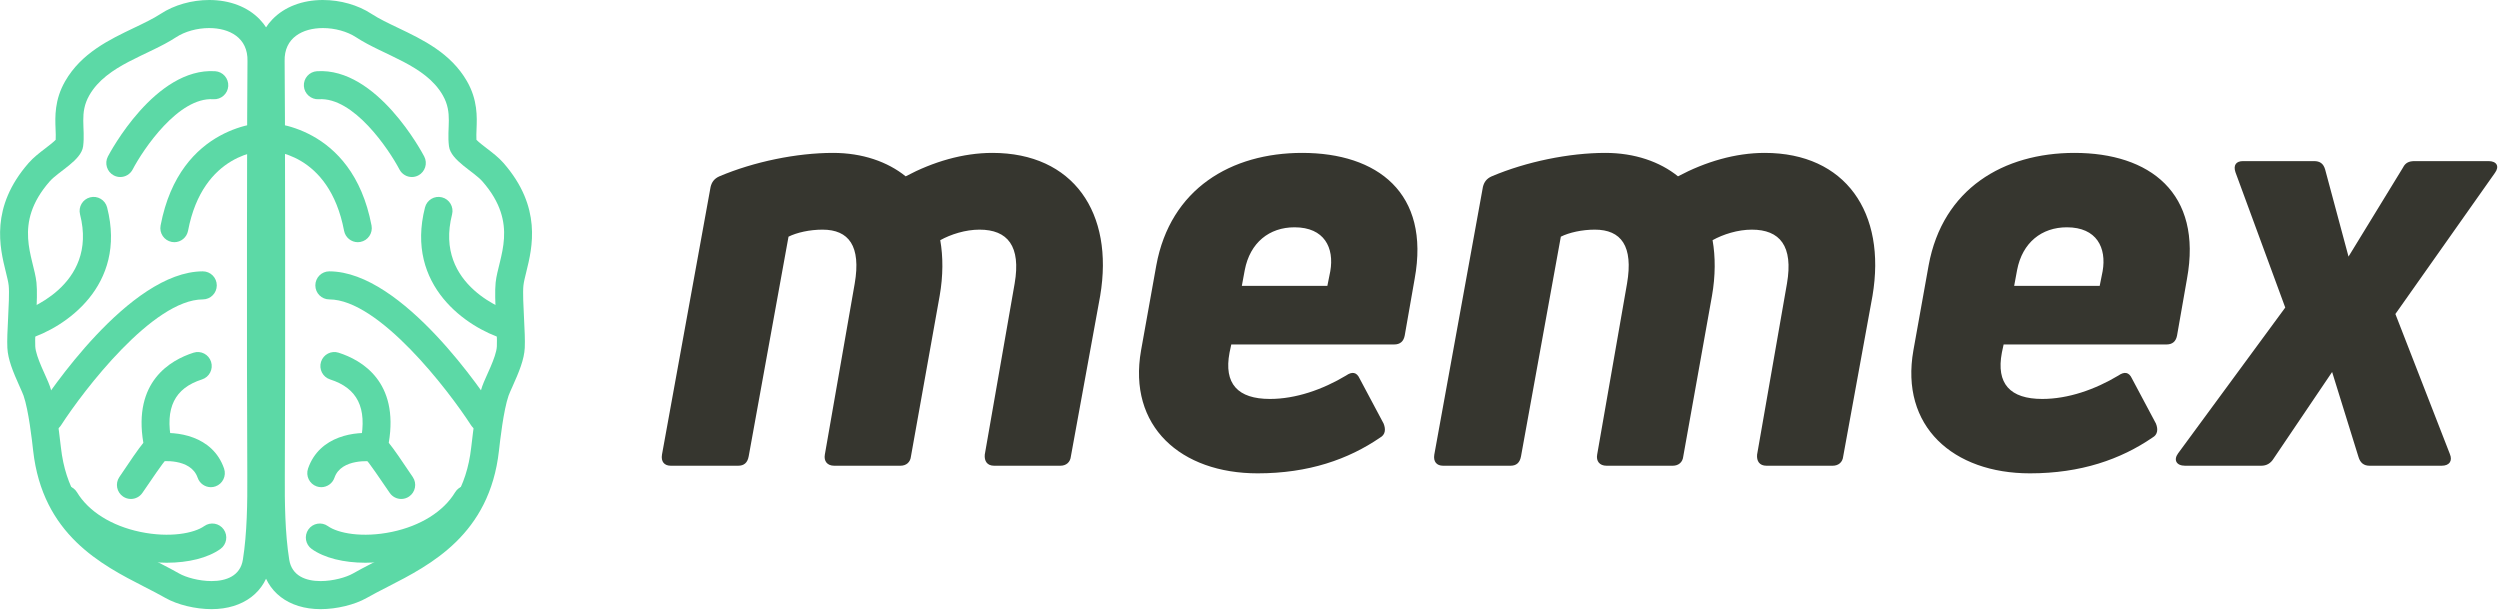
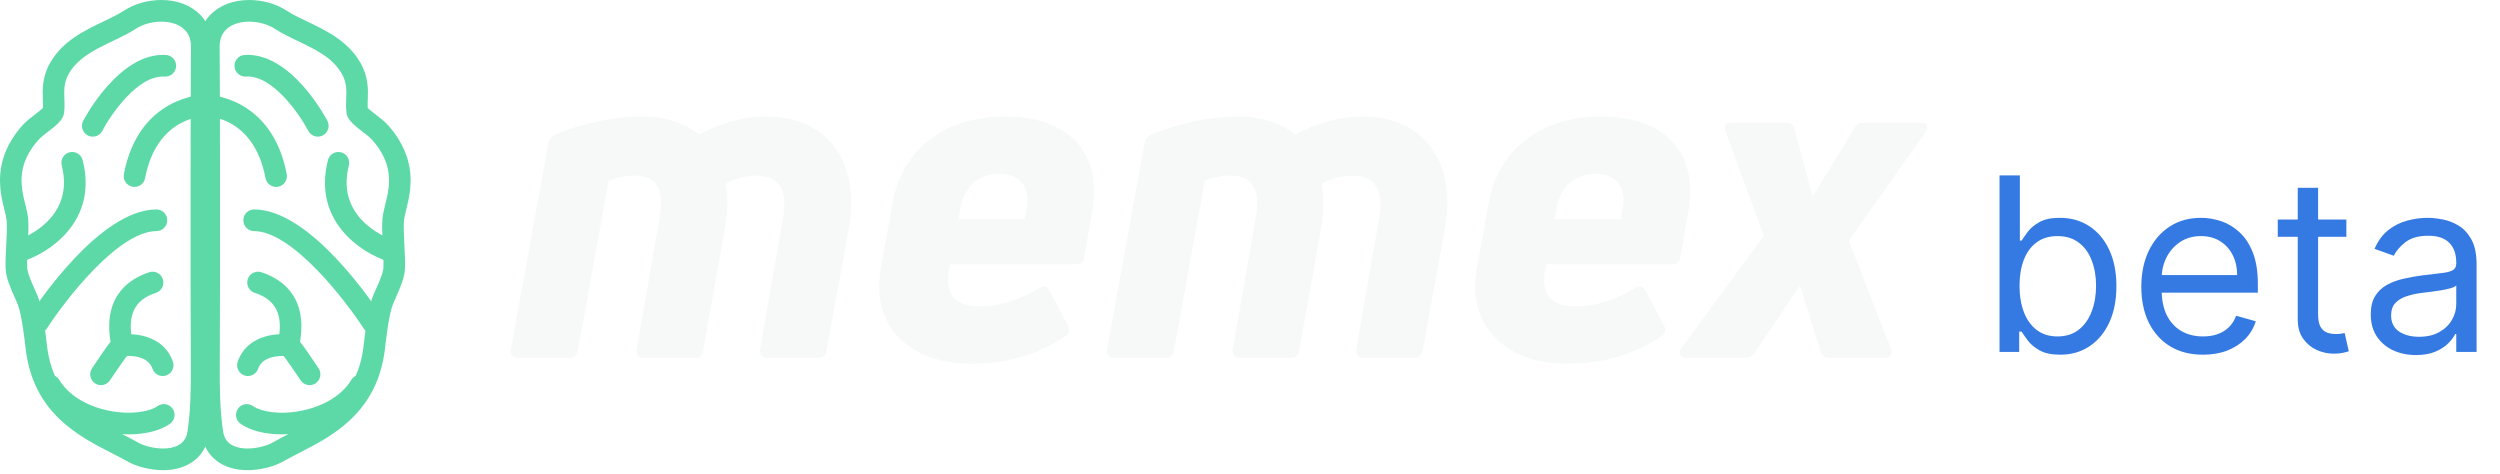
- <svg xmlns="http://www.w3.org/2000/svg" width="1707" height="416" viewBox="0 0 1707 416" fill="none">
-   <path fill-rule="evenodd" clip-rule="evenodd" d="M82.116 120.872C80.616 120.872 79.096 120.512 77.684 119.767C73.017 117.301 71.23 111.508 73.685 106.826C74.988 104.342 105.955 45.995 146.912 48.626C152.177 48.951 156.17 53.5 155.846 58.782C155.523 64.064 150.918 68.063 145.735 67.75C121.89 66.115 97.823 101.895 90.561 115.749C88.857 119.007 85.544 120.872 82.117 120.872" fill="#5CD9A6" />
-   <path fill-rule="evenodd" clip-rule="evenodd" d="M16.598 231.85C12.516 231.85 8.739 229.192 7.48 225.066C5.941 220.008 8.777 214.662 13.8 213.11C16.102 212.388 67.258 195.692 54.655 146.408C53.345 141.279 56.423 136.055 61.522 134.745C66.635 133.417 71.83 136.515 73.14 141.637C86.874 195.392 43.991 223.872 19.39 231.428C18.462 231.712 17.526 231.852 16.598 231.852" fill="#5CD9A6" />
-   <path fill-rule="evenodd" clip-rule="evenodd" d="M119.033 165.368C118.435 165.368 117.838 165.313 117.233 165.193C112.051 164.197 108.662 159.183 109.647 153.984C122.88 84.447 180.248 83.744 181.062 83.744H181.068C186.333 83.763 190.587 88.075 190.561 93.363C190.536 98.639 186.276 102.899 181.036 102.906C179.192 102.925 138.585 103.985 128.392 157.58C127.515 162.172 123.515 165.366 119.032 165.366" fill="#5CD9A6" />
-   <path fill-rule="evenodd" clip-rule="evenodd" d="M33.687 294.72C31.907 294.72 30.113 294.221 28.511 293.18C24.086 290.3 22.826 284.366 25.688 279.927C31.939 270.25 88.143 185.365 138.466 185.275H138.479C143.744 185.275 148.01 189.555 148.017 194.837C148.03 200.126 143.769 204.424 138.498 204.437C104.517 204.502 57.1 266.475 41.699 290.351C39.874 293.18 36.81 294.72 33.687 294.72" fill="#5CD9A6" />
-   <path fill-rule="evenodd" clip-rule="evenodd" d="M89.37 340.694C87.532 340.694 85.681 340.164 84.047 339.059C79.679 336.101 78.522 330.149 81.466 325.761C89.274 314.11 94.259 306.823 97.877 302.358C90.826 260.688 116.165 245.927 132.144 240.818C137.168 239.195 142.522 241.993 144.124 247.039C145.72 252.078 142.948 257.469 137.931 259.072C119.198 265.063 112.572 278.496 117.081 301.336C117.653 304.236 118.518 308.605 114.785 312.341C114.423 312.7 114.041 313.024 113.627 313.325C111.096 316.339 103.447 327.281 97.286 336.465C95.442 339.212 92.428 340.694 89.369 340.694" fill="#5CD9A6" />
-   <path fill-rule="evenodd" clip-rule="evenodd" d="M143.977 332.647C140.022 332.647 136.328 330.156 134.961 326.196C130.217 312.406 109.494 315.024 109.278 315.063C104.064 315.714 99.257 312.08 98.557 306.836C97.857 301.592 101.52 296.77 106.747 296.067C120.221 294.247 145.173 297.224 152.994 319.93C154.711 324.931 152.072 330.386 147.093 332.117C146.063 332.476 145.007 332.647 143.977 332.647" fill="#5CD9A6" />
-   <path fill-rule="evenodd" clip-rule="evenodd" d="M113.835 384.237C106.72 384.237 99.261 383.477 91.821 381.918C77.305 378.878 50.776 370.172 36.266 346.054C33.538 341.525 34.981 335.636 39.489 332.896C43.998 330.169 49.854 331.606 52.582 336.141C60.454 349.222 76.179 359.071 95.719 363.165C115.978 367.4 132.593 364.097 139.454 359.218C143.74 356.165 149.711 357.187 152.75 361.504C155.796 365.828 154.772 371.807 150.474 374.86C141.852 380.985 128.575 384.236 113.835 384.236" fill="#5CD9A6" />
-   <path fill-rule="evenodd" clip-rule="evenodd" d="M142.853 0.001C130.95 0.001 118.913 3.418 109.82 9.377C104.707 12.724 98.317 15.777 91.551 19.009C74.669 27.076 55.536 36.216 44.478 55.467C37.159 68.222 37.611 79.758 37.947 88.182C38.047 90.839 38.146 93.222 38.017 95.464C36.37 97.156 32.981 99.756 30.819 101.41C26.908 104.399 22.87 107.491 19.583 111.246C-6.933 141.522 -0.11 169.127 3.966 185.619C4.85 189.183 5.683 192.549 5.938 194.963C6.434 199.619 5.925 209.539 5.52 217.51C5.138 225.098 4.77 232.258 5.024 237.476C5.416 245.524 8.903 253.866 13.417 263.932C14.473 266.276 15.662 268.933 16.081 270.14C19.559 280.168 21.881 300.894 22.637 307.703C29.053 365.054 69.253 385.639 98.611 400.675C103.723 403.293 108.549 405.765 112.962 408.276C121.102 412.919 133.45 415.921 144.425 415.921C166.229 415.921 181.655 404.143 184.682 385.192C187.74 366.031 188.052 344.71 187.931 324.533V324.454C187.479 248.298 187.782 51.809 188.055 42.356C188.378 30.879 184.66 20.787 177.284 13.167C169.071 4.676 156.843 0.001 142.854 0.001H142.853ZM143.668 319.609C143.668 319.609 143.464 319.27 143.196 318.823C143.3 319.003 143.414 319.182 143.538 319.391C143.628 319.541 143.668 319.611 143.668 319.611V319.609ZM154.686 60.547C154.674 60.547 154.667 60.553 154.661 60.553H154.655C154.668 60.553 154.675 60.547 154.686 60.547L154.693 60.541L154.686 60.547H154.686ZM142.853 19.163C156.531 19.163 169.439 25.665 168.981 41.799C168.678 52.395 168.415 250.857 168.852 324.565V324.411C168.846 322.68 168.832 321.326 168.827 320.176V319.697V320.176C168.839 321.791 168.846 323.427 168.852 324.411V324.575V324.645C168.961 342.995 168.728 364.028 165.838 382.155C164.07 393.262 154.449 396.756 144.421 396.756C135.786 396.756 126.846 394.163 122.376 391.608C91.625 374.082 47.827 361.333 41.595 305.56C40.025 291.521 37.755 274.397 34.092 263.833C31.904 257.522 24.439 243.956 24.077 236.534C23.595 226.678 26.054 203.768 24.904 192.929C23.073 175.619 8.53 152.868 33.901 123.896C39.924 117.023 55.515 109.525 56.755 99.912C58.389 87.202 53.995 77.244 61.003 65.038C72.932 44.261 101.044 38.001 120.24 25.419C126.275 21.465 134.7 19.159 142.852 19.159" fill="#5CD9A6" />
-   <path fill-rule="evenodd" clip-rule="evenodd" d="M220.475 0.001C206.486 0.001 194.259 4.676 186.049 13.165C178.673 20.785 174.954 30.877 175.278 42.348C175.551 51.814 175.85 248.309 175.402 324.45V324.65C175.278 344.712 175.596 366.032 178.652 385.194C181.678 404.145 197.104 415.923 218.908 415.923C229.884 415.923 242.232 412.92 250.371 408.277C254.784 405.767 259.61 403.295 264.723 400.676C294.081 385.641 334.28 365.055 340.696 307.705C341.453 300.896 343.774 280.176 347.252 270.148C347.674 268.934 348.861 266.277 349.917 263.933C354.432 253.867 357.916 245.525 358.31 237.471C358.563 232.259 358.196 225.099 357.814 217.511C357.406 209.54 356.897 199.62 357.392 194.964C357.645 192.55 358.479 189.184 359.363 185.62C363.439 169.128 370.262 141.523 343.746 111.247C340.459 107.492 336.421 104.4 332.51 101.411C330.348 99.757 326.959 97.157 325.312 95.465C325.183 93.223 325.281 90.84 325.382 88.183C325.719 79.759 326.17 68.223 318.851 55.468C307.794 36.217 288.661 27.077 271.779 19.01C265.013 15.779 258.629 12.725 253.517 9.378C244.417 3.419 232.38 0.002 220.477 0.002L220.475 0.001ZM219.663 319.61C219.663 319.61 219.701 319.54 219.792 319.39C219.921 319.181 220.026 319.001 220.135 318.822C219.867 319.271 219.663 319.608 219.663 319.608V319.61ZM208.642 60.544C208.655 60.544 208.662 60.55 208.674 60.55H208.667C208.661 60.55 208.654 60.544 208.642 60.544L208.636 60.538L208.642 60.544H208.642ZM220.475 19.162C228.627 19.162 237.059 21.474 243.087 25.421C262.284 38.004 290.395 44.263 302.324 65.041C309.331 77.247 304.938 87.204 306.572 99.915C307.812 109.527 323.403 117.026 329.425 123.898C354.796 152.871 340.254 175.622 338.423 192.931C337.272 203.77 339.733 226.681 339.249 236.536C338.887 243.958 331.422 257.525 329.234 263.835C325.572 274.399 323.302 291.523 321.731 305.563C315.5 361.335 271.701 374.084 240.95 391.611C236.48 394.165 227.54 396.759 218.905 396.759C208.884 396.759 199.256 393.265 197.489 382.158C194.595 364.031 194.367 342.998 194.475 324.647V324.578V324.413C194.475 323.755 194.481 322.816 194.487 321.788C194.494 321.015 194.5 320.325 194.5 319.699C194.5 320.402 194.494 321.111 194.487 321.788C194.487 322.56 194.481 323.423 194.475 324.413V324.568C194.912 250.86 194.653 52.397 194.345 41.801C193.889 25.661 206.796 19.165 220.473 19.165" fill="#5CD9A6" />
-   <path fill-rule="evenodd" clip-rule="evenodd" d="M281.217 120.866C277.796 120.866 274.483 119.008 272.773 115.756C265.479 101.903 241.456 66.109 217.592 67.75C212.48 68.07 207.806 64.065 207.482 58.783C207.159 53.501 211.151 48.953 216.416 48.627C257.378 45.97 288.345 104.342 289.649 106.827C292.103 111.509 290.316 117.289 285.655 119.761C284.243 120.508 282.717 120.866 281.217 120.866" fill="#5CD9A6" />
-   <path fill-rule="evenodd" clip-rule="evenodd" d="M346.722 231.849C345.794 231.849 344.859 231.714 343.937 231.43C319.335 223.874 276.452 195.393 290.187 141.639C291.497 136.516 296.679 133.419 301.804 134.747C306.904 136.057 309.982 141.281 308.672 146.41C296.056 195.751 347.345 212.428 349.533 213.111C354.55 214.683 357.373 220.042 355.828 225.087C354.556 229.201 350.798 231.851 346.722 231.851" fill="#5CD9A6" />
-   <path fill-rule="evenodd" clip-rule="evenodd" d="M244.3 165.368C239.817 165.368 235.818 162.174 234.94 157.582C224.69 103.674 184.554 102.908 182.379 102.908C182.33 102.901 182.325 102.908 182.305 102.908C177.059 102.908 172.792 98.641 172.767 93.365C172.742 88.077 176.995 83.765 182.26 83.746H182.267C183.074 83.746 240.455 84.442 253.687 153.986C254.673 159.185 251.284 164.199 246.102 165.195C245.497 165.31 244.899 165.37 244.302 165.37" fill="#5CD9A6" />
-   <path fill-rule="evenodd" clip-rule="evenodd" d="M329.64 294.72C326.518 294.72 323.453 293.18 321.628 290.351C306.208 266.476 258.766 204.501 224.836 204.437C219.564 204.424 215.304 200.126 215.317 194.837C215.323 189.555 219.59 185.275 224.855 185.275H224.868C275.184 185.365 331.388 270.25 337.639 279.927C340.5 284.366 339.241 290.3 334.822 293.174C333.214 294.221 331.42 294.72 329.64 294.72" fill="#5CD9A6" />
-   <path fill-rule="evenodd" clip-rule="evenodd" d="M253.851 315.029C254.843 315.189 255.956 315.204 257.17 314.959C256.064 315.184 254.932 315.194 253.851 315.029ZM273.964 340.693C270.905 340.693 267.891 339.211 266.047 336.464C259.885 327.286 252.242 316.351 249.705 313.324C249.293 313.029 248.904 312.698 248.541 312.34C244.808 308.604 245.673 304.235 246.245 301.335C250.754 278.494 244.128 265.062 225.395 259.071C220.378 257.468 217.606 252.084 219.202 247.038C220.798 241.992 226.158 239.194 231.188 240.817C247.161 245.926 272.494 260.687 265.449 302.351C269.073 306.815 274.052 314.103 281.867 325.76C284.811 330.147 283.654 336.1 279.285 339.058C277.651 340.162 275.801 340.693 273.963 340.693" fill="#5CD9A6" />
-   <path fill-rule="evenodd" clip-rule="evenodd" d="M219.35 332.647C218.32 332.647 217.264 332.472 216.235 332.116C211.256 330.386 208.617 324.931 210.334 319.93C218.155 297.223 243.075 294.253 256.58 296.067C261.807 296.77 265.47 301.592 264.77 306.836C264.071 312.073 259.276 315.778 254.088 315.063C253.73 315.025 233.028 312.629 228.367 326.195C227 330.155 223.305 332.646 219.35 332.646" fill="#5CD9A6" />
-   <path fill-rule="evenodd" clip-rule="evenodd" d="M249.492 384.237C234.752 384.237 221.475 380.986 212.853 374.861C208.555 371.808 207.531 365.829 210.577 361.505C213.61 357.188 219.587 356.165 223.873 359.219C230.734 364.098 247.349 367.401 267.608 363.166C287.148 359.072 302.873 349.223 310.745 336.142C313.473 331.607 319.329 330.176 323.838 332.897C328.346 335.637 329.789 341.526 327.061 346.055C312.551 370.173 286.022 378.879 271.505 381.919C264.066 383.477 256.607 384.238 249.492 384.238" fill="#5CD9A6" />
-   <path d="M618.4 120.4C606 110.4 588.8 104.4 568.8 104.4C544 104.4 514.8 110.4 491.2 120.4C487.6 122 486 124.4 485.2 127.6L452 310.4C451.2 315.2 453.6 318 458 318H504C508 318 510.4 316 511.2 311.6L538.4 161.6C544 158.8 552.8 156.8 561.6 156.8C579.6 156.8 588 168 583.6 193.6L563.2 310.4C562.4 314.8 564.8 318 569.6 318H614.8C618.8 318 621.6 315.6 622 311.6L641.6 202C644 188.4 644 175.2 642 164C649.2 160 659.2 156.8 668.8 156.8C688 156.8 697.2 168 692.8 193.6L672.4 310.4C672 314.8 674 318 678.8 318H724C728 318 730.8 315.6 731.2 311.6L751.2 202C760.8 145.2 732.8 104.4 677.6 104.4C657.6 104.4 637.2 110.4 618.4 120.4ZM789.522 181.2L779.122 239.2C769.922 291.2 806.322 323.2 858.722 323.2C893.522 323.2 920.722 313.6 942.322 298.8C945.922 296.8 946.322 293.2 944.722 289.2L928.322 258.4C926.322 254 923.122 253.6 919.122 256.4C903.122 266 884.722 272.4 867.122 272.4C845.122 272.4 835.522 262 839.522 240.8L840.722 235.2H951.922C955.922 235.2 958.322 233.2 959.122 229.2L965.922 190.4C976.722 131.6 940.322 104.4 889.122 104.4C840.722 104.4 799.122 128.8 789.522 181.2ZM908.322 185.2L906.322 195.2H847.922L849.922 184.4C853.522 165.6 866.722 155.2 883.922 155.2C904.322 155.2 911.122 169.2 908.322 185.2ZM1145.74 120.4C1133.34 110.4 1116.14 104.4 1096.14 104.4C1071.34 104.4 1042.14 110.4 1018.54 120.4C1014.94 122 1013.34 124.4 1012.54 127.6L979.344 310.4C978.544 315.2 980.944 318 985.344 318H1031.34C1035.34 318 1037.74 316 1038.54 311.6L1065.74 161.6C1071.34 158.8 1080.14 156.8 1088.94 156.8C1106.94 156.8 1115.34 168 1110.94 193.6L1090.54 310.4C1089.74 314.8 1092.14 318 1096.94 318H1142.14C1146.14 318 1148.94 315.6 1149.34 311.6L1168.94 202C1171.34 188.4 1171.34 175.2 1169.34 164C1176.54 160 1186.54 156.8 1196.14 156.8C1215.34 156.8 1224.54 168 1220.14 193.6L1199.74 310.4C1199.34 314.8 1201.34 318 1206.14 318H1251.34C1255.34 318 1258.14 315.6 1258.54 311.6L1278.54 202C1288.14 145.2 1260.14 104.4 1204.94 104.4C1184.94 104.4 1164.54 110.4 1145.74 120.4ZM1316.87 181.2L1306.47 239.2C1297.27 291.2 1333.67 323.2 1386.07 323.2C1420.87 323.2 1448.07 313.6 1469.67 298.8C1473.27 296.8 1473.67 293.2 1472.07 289.2L1455.67 258.4C1453.67 254 1450.47 253.6 1446.47 256.4C1430.47 266 1412.07 272.4 1394.47 272.4C1372.47 272.4 1362.87 262 1366.87 240.8L1368.07 235.2H1479.27C1483.27 235.2 1485.67 233.2 1486.47 229.2L1493.27 190.4C1504.07 131.6 1467.67 104.4 1416.47 104.4C1368.07 104.4 1326.47 128.8 1316.87 181.2ZM1435.67 185.2L1433.67 195.2H1375.27L1377.27 184.4C1380.87 165.6 1394.07 155.2 1411.27 155.2C1431.67 155.2 1438.47 169.2 1435.67 185.2ZM1699.17 110H1648.77C1644.77 110 1642.37 111.2 1640.77 114.4L1603.57 175.2L1587.57 115.6C1586.37 111.6 1583.97 110 1579.97 110H1531.57C1526.77 110 1524.77 112.8 1526.37 117.6L1560.37 210L1487.17 309.6C1483.97 314 1485.97 318 1491.97 318H1543.97C1547.57 318 1550.37 316.4 1552.37 313.2L1592.37 254L1610.37 312C1611.57 316 1613.97 318 1617.97 318H1667.17C1672.37 318 1674.77 314.8 1672.77 310L1635.57 214.4L1703.57 118C1706.77 113.6 1704.77 110 1699.17 110Z" fill="#36362F" />
+ <svg xmlns="http://www.w3.org/2000/svg" width="206" height="39" viewBox="0 0 206 39" fill="none">
+   <path fill-rule="evenodd" clip-rule="evenodd" d="M7.644 11.259C7.504 11.259 7.362 11.226 7.231 11.156C6.796 10.927 6.63 10.387 6.858 9.951C6.98 9.719 9.864 4.284 13.679 4.53C14.17 4.56 14.542 4.983 14.512 5.476C14.482 5.968 14.053 6.34 13.57 6.311C11.349 6.159 9.107 9.491 8.43 10.782C8.272 11.085 7.963 11.259 7.644 11.259" fill="#5CD9A6" />
+   <path fill-rule="evenodd" clip-rule="evenodd" d="M1.543 21.596C1.162 21.596 0.811 21.349 0.693 20.964C0.55 20.493 0.814 19.995 1.282 19.851C1.496 19.783 6.262 18.228 5.088 13.637C4.966 13.16 5.252 12.673 5.727 12.551C6.204 12.427 6.687 12.716 6.809 13.193C8.089 18.2 4.094 20.853 1.803 21.557C1.716 21.584 1.629 21.596 1.543 21.596" fill="#5CD9A6" />
+   <path fill-rule="evenodd" clip-rule="evenodd" d="M11.084 15.403C11.028 15.403 10.972 15.398 10.916 15.387C10.433 15.294 10.117 14.827 10.209 14.343C11.442 7.866 16.786 7.8 16.861 7.8H16.862C17.352 7.802 17.749 8.204 17.746 8.696C17.744 9.188 17.347 9.585 16.859 9.585C16.687 9.587 12.905 9.686 11.955 14.678C11.874 15.106 11.501 15.403 11.084 15.403" fill="#5CD9A6" />
+   <path fill-rule="evenodd" clip-rule="evenodd" d="M3.132 27.452C2.966 27.452 2.799 27.406 2.65 27.309C2.238 27.041 2.12 26.488 2.387 26.075C2.969 25.173 8.205 17.266 12.892 17.258H12.893C13.384 17.258 13.781 17.657 13.782 18.148C13.783 18.641 13.386 19.041 12.895 19.043C9.73 19.049 5.313 24.822 3.878 27.045C3.708 27.309 3.423 27.452 3.132 27.452" fill="#5CD9A6" />
+   <path fill-rule="evenodd" clip-rule="evenodd" d="M8.32 31.735C8.148 31.735 7.976 31.686 7.824 31.583C7.417 31.307 7.309 30.753 7.583 30.344C8.311 29.259 8.775 28.58 9.112 28.164C8.455 24.282 10.816 22.908 12.304 22.432C12.772 22.28 13.271 22.541 13.42 23.011C13.569 23.48 13.31 23.983 12.843 24.132C11.098 24.69 10.481 25.941 10.901 28.069C10.954 28.339 11.035 28.746 10.687 29.094C10.653 29.127 10.618 29.158 10.579 29.186C10.343 29.466 9.631 30.485 9.057 31.341C8.885 31.597 8.604 31.735 8.32 31.735" fill="#5CD9A6" />
+   <path fill-rule="evenodd" clip-rule="evenodd" d="M13.407 30.985C13.038 30.985 12.694 30.753 12.567 30.384C12.125 29.1 10.195 29.344 10.175 29.348C9.689 29.408 9.241 29.07 9.176 28.581C9.111 28.093 9.452 27.643 9.939 27.578C11.194 27.409 13.518 27.686 14.247 29.801C14.407 30.267 14.161 30.775 13.697 30.936C13.601 30.97 13.503 30.985 13.407 30.985" fill="#5CD9A6" />
+   <path fill-rule="evenodd" clip-rule="evenodd" d="M10.598 35.791C9.935 35.791 9.241 35.72 8.548 35.575C7.195 35.292 4.724 34.481 3.373 32.234C3.119 31.813 3.253 31.264 3.673 31.009C4.093 30.755 4.638 30.889 4.892 31.311C5.626 32.53 7.09 33.447 8.911 33.828C10.798 34.223 12.345 33.915 12.985 33.461C13.384 33.176 13.94 33.272 14.223 33.674C14.507 34.077 14.411 34.633 14.011 34.918C13.208 35.488 11.971 35.791 10.598 35.791" fill="#5CD9A6" />
+   <path fill-rule="evenodd" clip-rule="evenodd" d="M13.302 0C12.193 0 11.072 0.318 10.225 0.873C9.749 1.185 9.153 1.47 8.523 1.771C6.951 2.522 5.168 3.373 4.138 5.167C3.457 6.355 3.499 7.429 3.53 8.214C3.539 8.461 3.549 8.683 3.537 8.892C3.383 9.05 3.067 9.292 2.866 9.446C2.502 9.725 2.126 10.012 1.819 10.362C-0.65 13.182 -0.015 15.754 0.365 17.29C0.447 17.622 0.525 17.936 0.548 18.16C0.595 18.594 0.547 19.518 0.51 20.261C0.474 20.968 0.44 21.634 0.463 22.12C0.5 22.87 0.825 23.647 1.245 24.585C1.343 24.803 1.454 25.051 1.493 25.163C1.817 26.097 2.033 28.028 2.104 28.662C2.702 34.004 6.446 35.922 9.181 37.322C9.657 37.566 10.107 37.796 10.518 38.03C11.276 38.463 12.426 38.742 13.448 38.742C15.479 38.742 16.916 37.645 17.198 35.88C17.483 34.095 17.512 32.109 17.501 30.23V30.222C17.459 23.128 17.487 4.826 17.512 3.945C17.543 2.876 17.196 1.936 16.509 1.226C15.744 0.436 14.605 0 13.302 0H13.302ZM13.378 29.771C13.378 29.771 13.359 29.739 13.334 29.698C13.344 29.715 13.354 29.731 13.366 29.751C13.374 29.765 13.378 29.771 13.378 29.771V29.771ZM14.404 5.64C14.403 5.64 14.402 5.64 14.402 5.64H14.401C14.402 5.64 14.403 5.64 14.404 5.64L14.405 5.639L14.404 5.64H14.404ZM13.302 1.785C14.576 1.785 15.778 2.391 15.736 3.893C15.707 4.88 15.683 23.367 15.724 30.233V30.218C15.723 30.057 15.722 29.931 15.721 29.824V29.779V29.824C15.723 29.974 15.723 30.127 15.724 30.218V30.234V30.24C15.734 31.95 15.712 33.909 15.443 35.597C15.278 36.632 14.382 36.957 13.448 36.957C12.644 36.957 11.811 36.716 11.395 36.478C8.53 34.845 4.45 33.658 3.87 28.462C3.724 27.155 3.512 25.56 3.171 24.576C2.967 23.988 2.272 22.724 2.238 22.033C2.193 21.115 2.422 18.981 2.315 17.971C2.144 16.359 0.79 14.239 3.153 11.541C3.714 10.9 5.166 10.202 5.282 9.307C5.434 8.123 5.025 7.195 5.678 6.058C6.789 4.123 9.407 3.54 11.196 2.368C11.758 1.999 12.542 1.785 13.302 1.785" fill="#5CD9A6" />
+   <path fill-rule="evenodd" clip-rule="evenodd" d="M20.532 0C19.229 0 18.09 0.435 17.326 1.226C16.638 1.936 16.292 2.876 16.322 3.945C16.348 4.826 16.375 23.13 16.334 30.222V30.241C16.322 32.109 16.352 34.095 16.636 35.88C16.918 37.645 18.355 38.742 20.386 38.742C21.409 38.742 22.559 38.463 23.317 38.03C23.728 37.797 24.178 37.566 24.654 37.322C27.389 35.922 31.133 34.004 31.731 28.662C31.801 28.028 32.017 26.098 32.341 25.164C32.381 25.051 32.491 24.803 32.59 24.585C33.01 23.647 33.335 22.87 33.371 22.12C33.395 21.634 33.361 20.968 33.325 20.261C33.287 19.518 33.24 18.594 33.286 18.16C33.309 17.936 33.387 17.622 33.469 17.29C33.849 15.754 34.485 13.182 32.015 10.362C31.709 10.013 31.332 9.725 30.968 9.446C30.767 9.292 30.451 9.05 30.298 8.892C30.286 8.683 30.295 8.462 30.304 8.214C30.336 7.429 30.378 6.355 29.696 5.167C28.666 3.374 26.884 2.522 25.311 1.771C24.681 1.47 24.086 1.185 23.61 0.873C22.762 0.318 21.641 0 20.532 0L20.532 0ZM20.457 29.771C20.457 29.771 20.46 29.765 20.469 29.751C20.481 29.731 20.49 29.714 20.5 29.698C20.476 29.74 20.457 29.771 20.457 29.771V29.771ZM19.43 5.64C19.431 5.64 19.432 5.64 19.433 5.64H19.432C19.432 5.64 19.431 5.64 19.43 5.64L19.429 5.639L19.43 5.64H19.43ZM20.532 1.785C21.291 1.785 22.077 2 22.638 2.368C24.427 3.54 27.045 4.123 28.156 6.058C28.809 7.195 28.4 8.123 28.552 9.307C28.668 10.202 30.12 10.901 30.681 11.541C33.044 14.24 31.689 16.359 31.519 17.971C31.412 18.981 31.641 21.115 31.596 22.033C31.562 22.724 30.867 23.988 30.663 24.576C30.322 25.56 30.11 27.155 29.964 28.463C29.384 33.658 25.304 34.845 22.439 36.478C22.023 36.716 21.19 36.957 20.386 36.957C19.453 36.957 18.556 36.632 18.391 35.597C18.122 33.909 18.1 31.95 18.11 30.24V30.234V30.218C18.11 30.157 18.111 30.07 18.111 29.974C18.112 29.902 18.113 29.838 18.113 29.779C18.113 29.845 18.112 29.911 18.111 29.974C18.111 30.046 18.111 30.126 18.11 30.218V30.233C18.151 23.367 18.127 4.881 18.098 3.894C18.056 2.39 19.258 1.785 20.532 1.785" fill="#5CD9A6" />
+   <path fill-rule="evenodd" clip-rule="evenodd" d="M26.19 11.258C25.872 11.258 25.563 11.085 25.404 10.782C24.724 9.492 22.487 6.158 20.264 6.31C19.788 6.34 19.352 5.967 19.322 5.475C19.292 4.983 19.664 4.56 20.154 4.529C23.97 4.282 26.854 9.719 26.976 9.95C27.204 10.386 27.038 10.925 26.604 11.155C26.472 11.225 26.33 11.258 26.19 11.258" fill="#5CD9A6" />
+   <path fill-rule="evenodd" clip-rule="evenodd" d="M32.291 21.596C32.204 21.596 32.117 21.584 32.031 21.558C29.739 20.854 25.745 18.201 27.024 13.194C27.146 12.716 27.629 12.428 28.107 12.552C28.581 12.674 28.868 13.16 28.746 13.638C27.571 18.234 32.349 19.788 32.552 19.851C33.02 19.997 33.283 20.497 33.139 20.967C33.02 21.35 32.67 21.597 32.291 21.597" fill="#5CD9A6" />
+   <path fill-rule="evenodd" clip-rule="evenodd" d="M22.751 15.404C22.334 15.404 21.961 15.106 21.879 14.678C20.924 9.657 17.186 9.586 16.983 9.586C16.979 9.585 16.978 9.586 16.976 9.586C16.488 9.586 16.09 9.188 16.088 8.697C16.085 8.204 16.482 7.803 16.972 7.801H16.973C17.048 7.801 22.393 7.866 23.625 14.344C23.717 14.828 23.402 15.295 22.919 15.388C22.863 15.398 22.807 15.404 22.751 15.404" fill="#5CD9A6" />
+   <path fill-rule="evenodd" clip-rule="evenodd" d="M30.7 27.452C30.409 27.452 30.123 27.309 29.953 27.045C28.517 24.822 24.098 19.049 20.938 19.043C20.446 19.041 20.05 18.641 20.051 18.148C20.051 17.656 20.449 17.258 20.939 17.258H20.94C25.627 17.266 30.863 25.173 31.445 26.075C31.712 26.488 31.594 27.041 31.183 27.308C31.033 27.406 30.866 27.452 30.7 27.452" fill="#5CD9A6" />
+   <path fill-rule="evenodd" clip-rule="evenodd" d="M23.641 29.344C23.733 29.359 23.837 29.361 23.95 29.338C23.847 29.359 23.741 29.36 23.641 29.344ZM25.514 31.735C25.229 31.735 24.948 31.597 24.777 31.341C24.203 30.486 23.491 29.468 23.254 29.186C23.216 29.158 23.18 29.127 23.146 29.094C22.798 28.746 22.879 28.339 22.932 28.069C23.352 25.941 22.735 24.69 20.99 24.132C20.523 23.983 20.265 23.481 20.413 23.011C20.562 22.541 21.061 22.28 21.53 22.432C23.017 22.908 25.377 24.282 24.721 28.163C25.059 28.579 25.522 29.258 26.25 30.344C26.524 30.753 26.417 31.307 26.01 31.583C25.858 31.686 25.685 31.735 25.514 31.735" fill="#5CD9A6" />
+   <path fill-rule="evenodd" clip-rule="evenodd" d="M20.428 30.985C20.332 30.985 20.233 30.969 20.137 30.936C19.674 30.775 19.428 30.267 19.588 29.801C20.316 27.686 22.638 27.409 23.896 27.578C24.383 27.643 24.724 28.093 24.659 28.581C24.593 29.069 24.147 29.414 23.663 29.347C23.63 29.344 21.702 29.121 21.268 30.384C21.14 30.753 20.796 30.985 20.428 30.985" fill="#5CD9A6" />
+   <path fill-rule="evenodd" clip-rule="evenodd" d="M23.235 35.791C21.863 35.791 20.626 35.488 19.823 34.917C19.422 34.633 19.327 34.076 19.611 33.673C19.893 33.271 20.45 33.176 20.849 33.46C21.488 33.915 23.036 34.223 24.923 33.828C26.743 33.447 28.208 32.529 28.941 31.311C29.195 30.888 29.741 30.755 30.161 31.009C30.581 31.264 30.715 31.812 30.461 32.234C29.109 34.481 26.638 35.292 25.286 35.575C24.593 35.72 23.898 35.791 23.235 35.791" fill="#5CD9A6" />
+   <path d="M57.599 11.084C56.444 10.153 54.842 9.594 52.979 9.594C50.669 9.594 47.949 10.153 45.751 11.084C45.415 11.233 45.266 11.457 45.192 11.755L42.099 28.782C42.025 29.229 42.248 29.49 42.658 29.49H46.943C47.316 29.49 47.539 29.304 47.614 28.894L50.147 14.922C50.669 14.661 51.489 14.475 52.308 14.475C53.985 14.475 54.767 15.518 54.358 17.902L52.457 28.782C52.383 29.192 52.606 29.49 53.053 29.49H57.264C57.636 29.49 57.897 29.267 57.934 28.894L59.76 18.685C59.984 17.418 59.984 16.189 59.797 15.145C60.468 14.773 61.4 14.475 62.294 14.475C64.082 14.475 64.939 15.518 64.529 17.902L62.629 28.782C62.592 29.192 62.778 29.49 63.225 29.49H67.436C67.808 29.49 68.069 29.267 68.106 28.894L69.969 18.685C70.864 13.394 68.255 9.594 63.114 9.594C61.251 9.594 59.35 10.153 57.599 11.084ZM73.539 16.747L72.57 22.15C71.713 26.994 75.104 29.975 79.985 29.975C83.226 29.975 85.76 29.08 87.772 27.702C88.107 27.515 88.145 27.18 87.996 26.808L86.468 23.939C86.282 23.529 85.984 23.491 85.611 23.752C84.121 24.646 82.407 25.243 80.767 25.243C78.718 25.243 77.824 24.274 78.196 22.299L78.308 21.777H88.666C89.039 21.777 89.262 21.591 89.337 21.219L89.97 17.605C90.976 12.127 87.586 9.594 82.817 9.594C78.308 9.594 74.433 11.867 73.539 16.747ZM84.605 17.12L84.419 18.052H78.979L79.165 17.046C79.5 15.294 80.73 14.326 82.332 14.326C84.232 14.326 84.866 15.63 84.605 17.12ZM106.72 11.084C105.565 10.153 103.963 9.594 102.1 9.594C99.79 9.594 97.07 10.153 94.872 11.084C94.537 11.233 94.388 11.457 94.313 11.755L91.221 28.782C91.146 29.229 91.37 29.49 91.779 29.49H96.064C96.437 29.49 96.66 29.304 96.735 28.894L99.269 14.922C99.79 14.661 100.61 14.475 101.43 14.475C103.106 14.475 103.889 15.518 103.479 17.902L101.579 28.782C101.504 29.192 101.728 29.49 102.175 29.49H106.385C106.758 29.49 107.019 29.267 107.056 28.894L108.881 18.685C109.105 17.418 109.105 16.189 108.919 15.145C109.589 14.773 110.521 14.475 111.415 14.475C113.204 14.475 114.061 15.518 113.651 17.902L111.75 28.782C111.713 29.192 111.899 29.49 112.347 29.49H116.557C116.93 29.49 117.19 29.267 117.228 28.894L119.091 18.685C119.985 13.394 117.377 9.594 112.235 9.594C110.372 9.594 108.472 10.153 106.72 11.084ZM122.66 16.747L121.691 22.15C120.834 26.994 124.225 29.975 129.106 29.975C132.348 29.975 134.881 29.08 136.893 27.702C137.229 27.515 137.266 27.18 137.117 26.808L135.589 23.939C135.403 23.529 135.105 23.491 134.732 23.752C133.242 24.646 131.528 25.243 129.889 25.243C127.839 25.243 126.945 24.274 127.318 22.299L127.429 21.777H137.788C138.16 21.777 138.384 21.591 138.458 21.219L139.092 17.605C140.098 12.127 136.707 9.594 131.938 9.594C127.429 9.594 123.554 11.867 122.66 16.747ZM133.726 17.12L133.54 18.052H128.1L128.286 17.046C128.622 15.294 129.851 14.326 131.453 14.326C133.354 14.326 133.987 15.63 133.726 17.12ZM158.271 10.115H153.577C153.204 10.115 152.981 10.227 152.832 10.525L149.366 16.189L147.876 10.637C147.764 10.264 147.541 10.115 147.168 10.115H142.66C142.213 10.115 142.026 10.376 142.175 10.823L145.342 19.43L138.524 28.708C138.226 29.118 138.412 29.49 138.971 29.49H143.815C144.15 29.49 144.411 29.341 144.597 29.043L148.323 23.529L150 28.931C150.112 29.304 150.335 29.49 150.708 29.49H155.291C155.775 29.49 155.999 29.192 155.812 28.745L152.347 19.84L158.681 10.861C158.979 10.451 158.793 10.115 158.271 10.115Z" fill="#F7F9F9" />
+   <path d="M164.761 29V14.454H166.438V19.824H166.58C166.703 19.634 166.873 19.393 167.091 19.099C167.313 18.801 167.631 18.536 168.043 18.304C168.459 18.067 169.023 17.949 169.733 17.949C170.652 17.949 171.461 18.178 172.162 18.638C172.863 19.097 173.41 19.748 173.803 20.591C174.196 21.434 174.392 22.428 174.392 23.574C174.392 24.729 174.196 25.731 173.803 26.578C173.41 27.421 172.865 28.074 172.169 28.538C171.473 28.998 170.67 29.227 169.761 29.227C169.061 29.227 168.5 29.111 168.078 28.879C167.657 28.642 167.332 28.375 167.105 28.077C166.878 27.774 166.703 27.523 166.58 27.324H166.381V29H164.761ZM166.409 23.546C166.409 24.369 166.53 25.096 166.771 25.726C167.013 26.351 167.366 26.841 167.83 27.196C168.294 27.546 168.862 27.722 169.534 27.722C170.235 27.722 170.82 27.537 171.288 27.168C171.762 26.794 172.117 26.292 172.354 25.662C172.595 25.027 172.716 24.322 172.716 23.546C172.716 22.778 172.598 22.087 172.361 21.472C172.129 20.851 171.776 20.361 171.303 20.001C170.834 19.637 170.244 19.454 169.534 19.454C168.852 19.454 168.279 19.627 167.815 19.973C167.351 20.314 167.001 20.792 166.764 21.408C166.527 22.018 166.409 22.731 166.409 23.546ZM181.53 29.227C180.479 29.227 179.572 28.995 178.81 28.531C178.052 28.062 177.467 27.409 177.055 26.571C176.648 25.728 176.445 24.748 176.445 23.631C176.445 22.513 176.648 21.528 177.055 20.676C177.467 19.819 178.04 19.151 178.774 18.673C179.513 18.19 180.375 17.949 181.359 17.949C181.928 17.949 182.489 18.044 183.043 18.233C183.597 18.422 184.101 18.73 184.555 19.156C185.01 19.578 185.372 20.136 185.642 20.832C185.912 21.528 186.047 22.385 186.047 23.403V24.114H177.638V22.665H184.342C184.342 22.049 184.219 21.5 183.973 21.017C183.732 20.534 183.386 20.153 182.936 19.874C182.491 19.594 181.965 19.454 181.359 19.454C180.692 19.454 180.114 19.62 179.626 19.952C179.143 20.278 178.772 20.704 178.511 21.23C178.251 21.756 178.121 22.319 178.121 22.921V23.886C178.121 24.71 178.263 25.409 178.547 25.982C178.836 26.55 179.236 26.983 179.747 27.281C180.259 27.575 180.853 27.722 181.53 27.722C181.97 27.722 182.368 27.66 182.723 27.537C183.083 27.409 183.393 27.22 183.653 26.969C183.914 26.713 184.115 26.396 184.257 26.017L185.876 26.472C185.706 27.021 185.42 27.504 185.017 27.921C184.615 28.332 184.117 28.654 183.526 28.886C182.934 29.114 182.268 29.227 181.53 29.227ZM193.341 18.091V19.511H187.688V18.091H193.341ZM189.335 15.477H191.011V25.875C191.011 26.349 191.08 26.704 191.217 26.94C191.359 27.172 191.539 27.329 191.757 27.409C191.98 27.485 192.214 27.523 192.46 27.523C192.645 27.523 192.796 27.513 192.915 27.494C193.033 27.471 193.128 27.452 193.199 27.438L193.54 28.943C193.426 28.986 193.268 29.028 193.064 29.071C192.86 29.118 192.602 29.142 192.29 29.142C191.816 29.142 191.352 29.04 190.898 28.837C190.448 28.633 190.074 28.323 189.776 27.906C189.482 27.49 189.335 26.964 189.335 26.329V15.477ZM199.072 29.256C198.381 29.256 197.754 29.125 197.19 28.865C196.627 28.6 196.179 28.219 195.848 27.722C195.517 27.22 195.351 26.614 195.351 25.903C195.351 25.278 195.474 24.772 195.72 24.384C195.966 23.991 196.295 23.683 196.707 23.46C197.119 23.238 197.574 23.072 198.071 22.963C198.573 22.849 199.077 22.759 199.584 22.693C200.247 22.608 200.784 22.544 201.196 22.501C201.613 22.454 201.916 22.376 202.105 22.267C202.299 22.158 202.396 21.969 202.396 21.699V21.642C202.396 20.941 202.205 20.397 201.821 20.009C201.442 19.62 200.867 19.426 200.095 19.426C199.295 19.426 198.668 19.601 198.213 19.952C197.759 20.302 197.439 20.676 197.254 21.074L195.663 20.506C195.947 19.843 196.326 19.327 196.8 18.957C197.278 18.583 197.799 18.323 198.362 18.176C198.93 18.025 199.489 17.949 200.038 17.949C200.389 17.949 200.791 17.991 201.246 18.077C201.705 18.157 202.148 18.325 202.574 18.581C203.005 18.837 203.362 19.223 203.646 19.739C203.93 20.255 204.072 20.946 204.072 21.812V29H202.396V27.523H202.311C202.197 27.759 202.008 28.013 201.743 28.283C201.478 28.553 201.125 28.782 200.685 28.972C200.244 29.161 199.707 29.256 199.072 29.256ZM199.328 27.75C199.991 27.75 200.55 27.62 201.004 27.359C201.464 27.099 201.809 26.763 202.041 26.351C202.278 25.939 202.396 25.506 202.396 25.051V23.517C202.325 23.602 202.169 23.68 201.928 23.751C201.691 23.818 201.416 23.877 201.104 23.929C200.796 23.976 200.495 24.019 200.202 24.057C199.913 24.09 199.679 24.118 199.499 24.142C199.063 24.199 198.656 24.291 198.277 24.419C197.903 24.542 197.6 24.729 197.368 24.98C197.141 25.226 197.027 25.562 197.027 25.989C197.027 26.571 197.242 27.011 197.673 27.31C198.109 27.603 198.661 27.75 199.328 27.75Z" fill="#347AE2" />
</svg>
